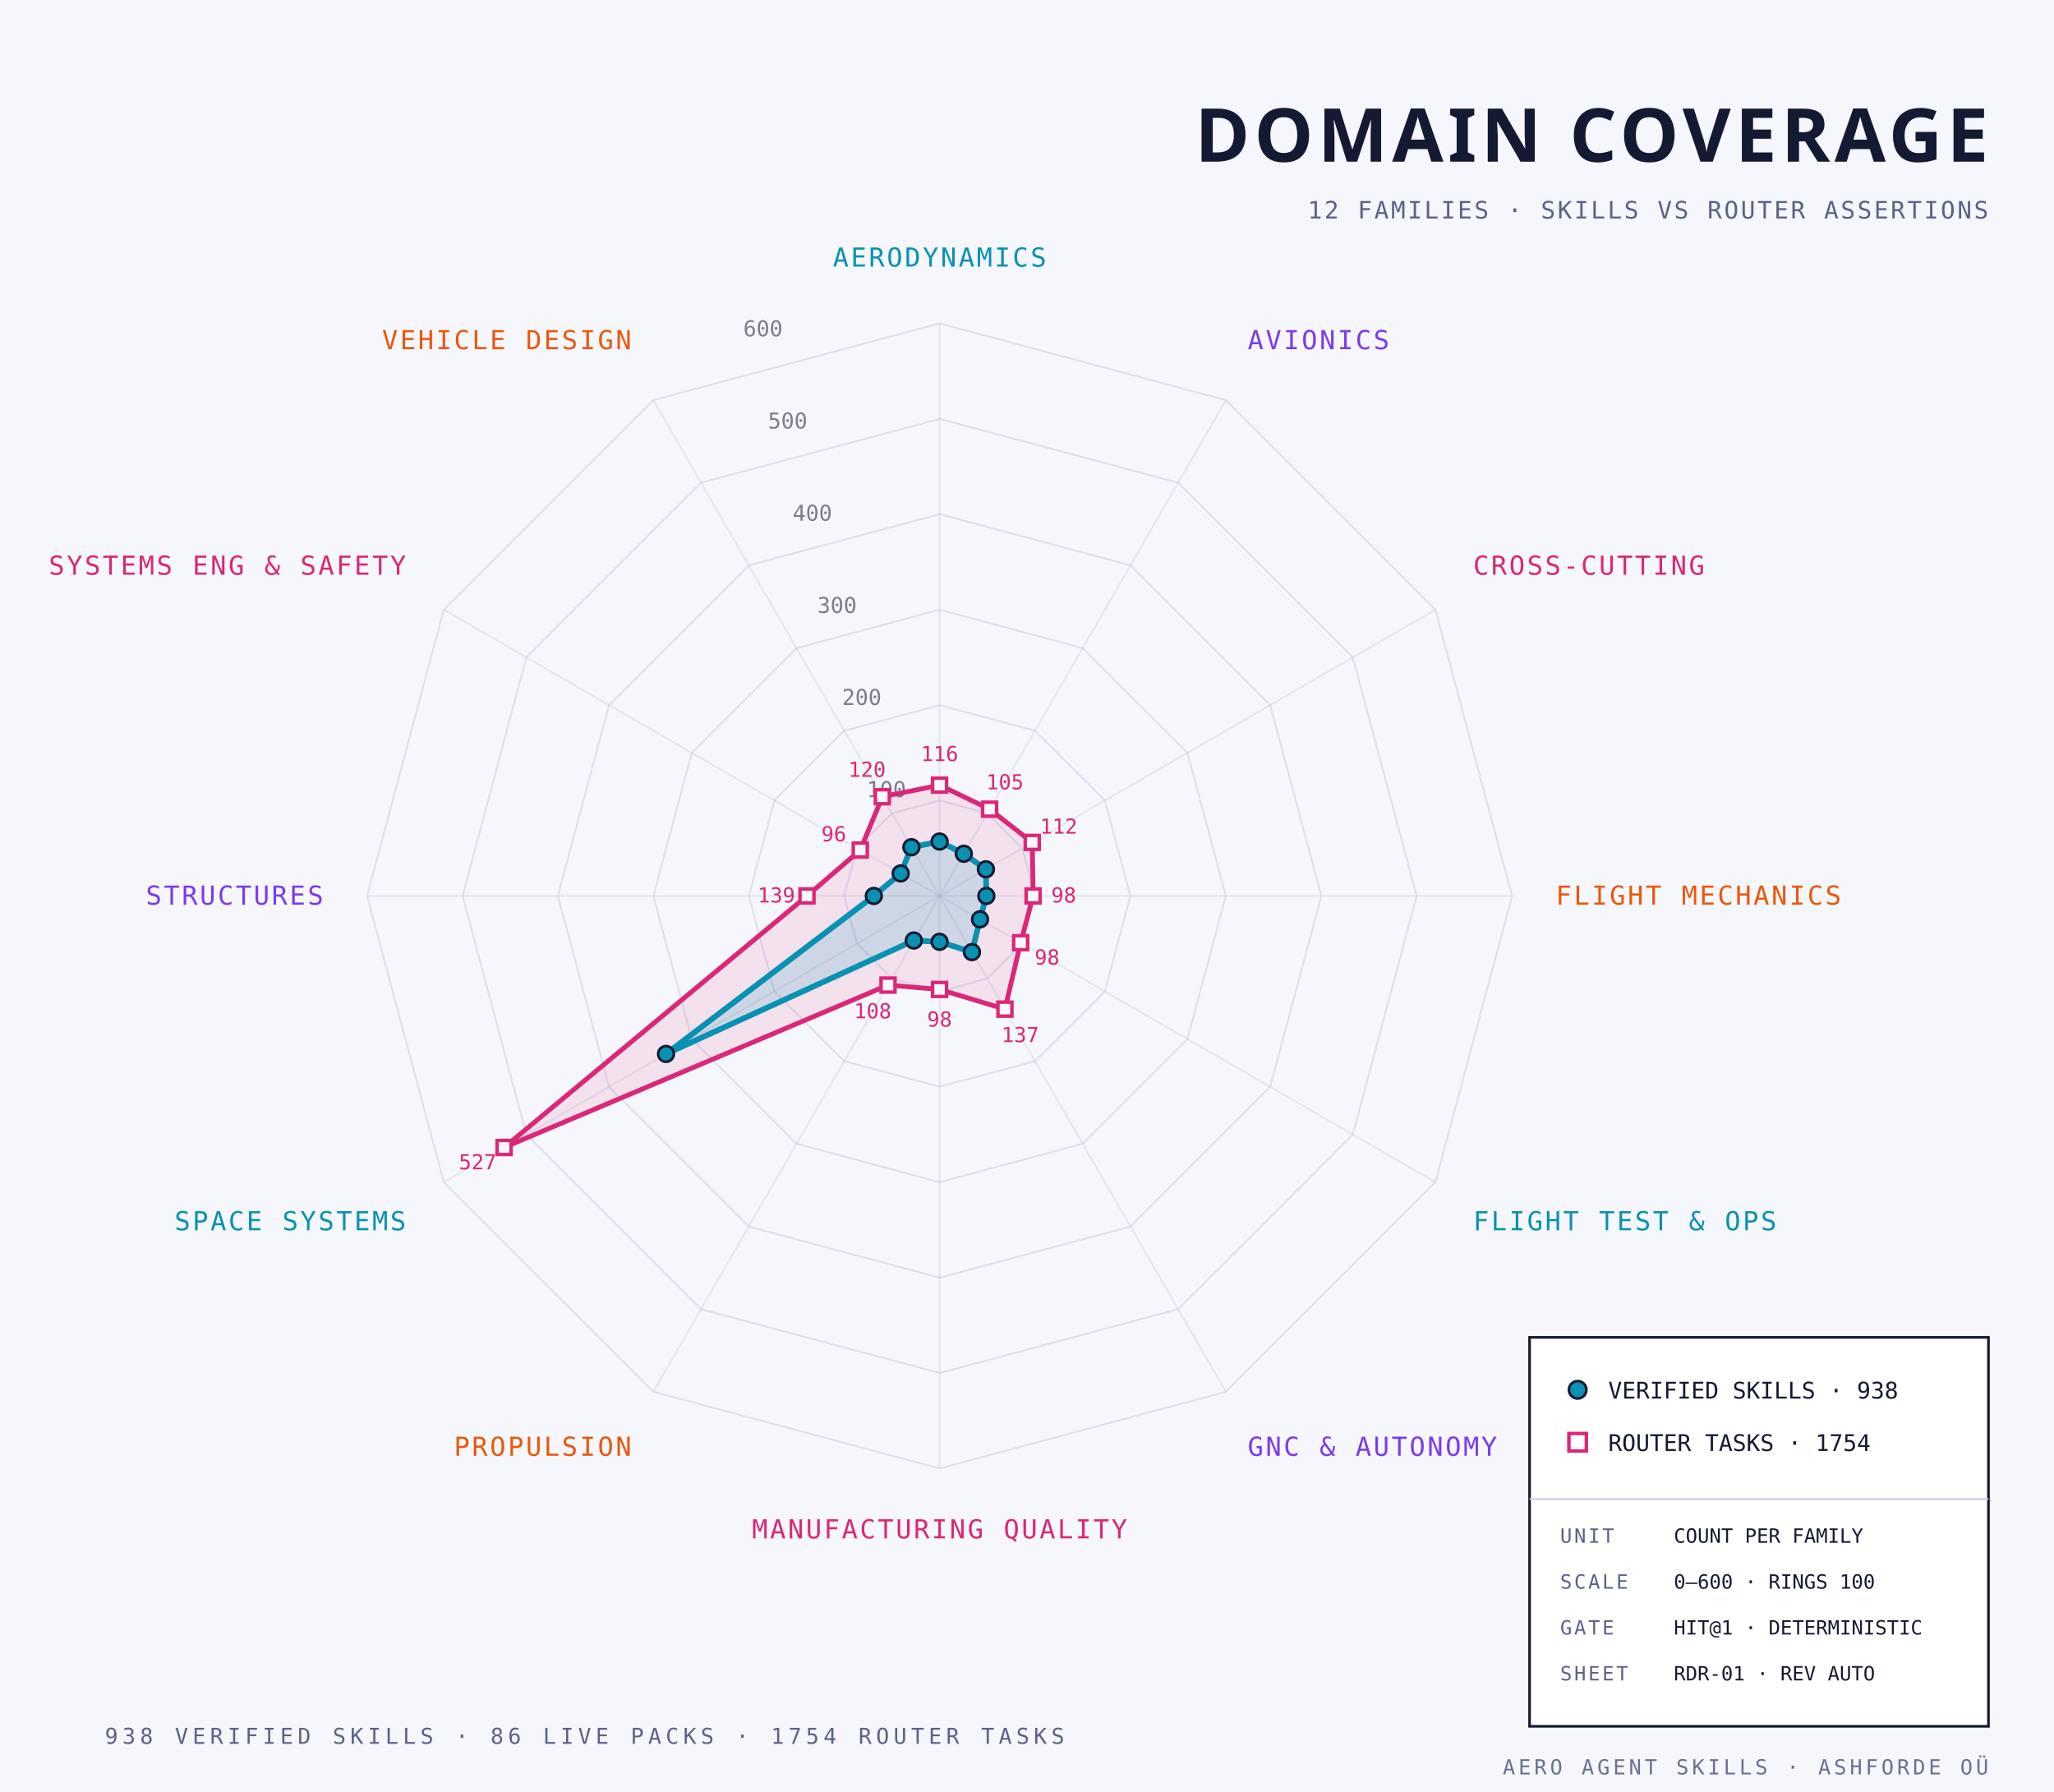
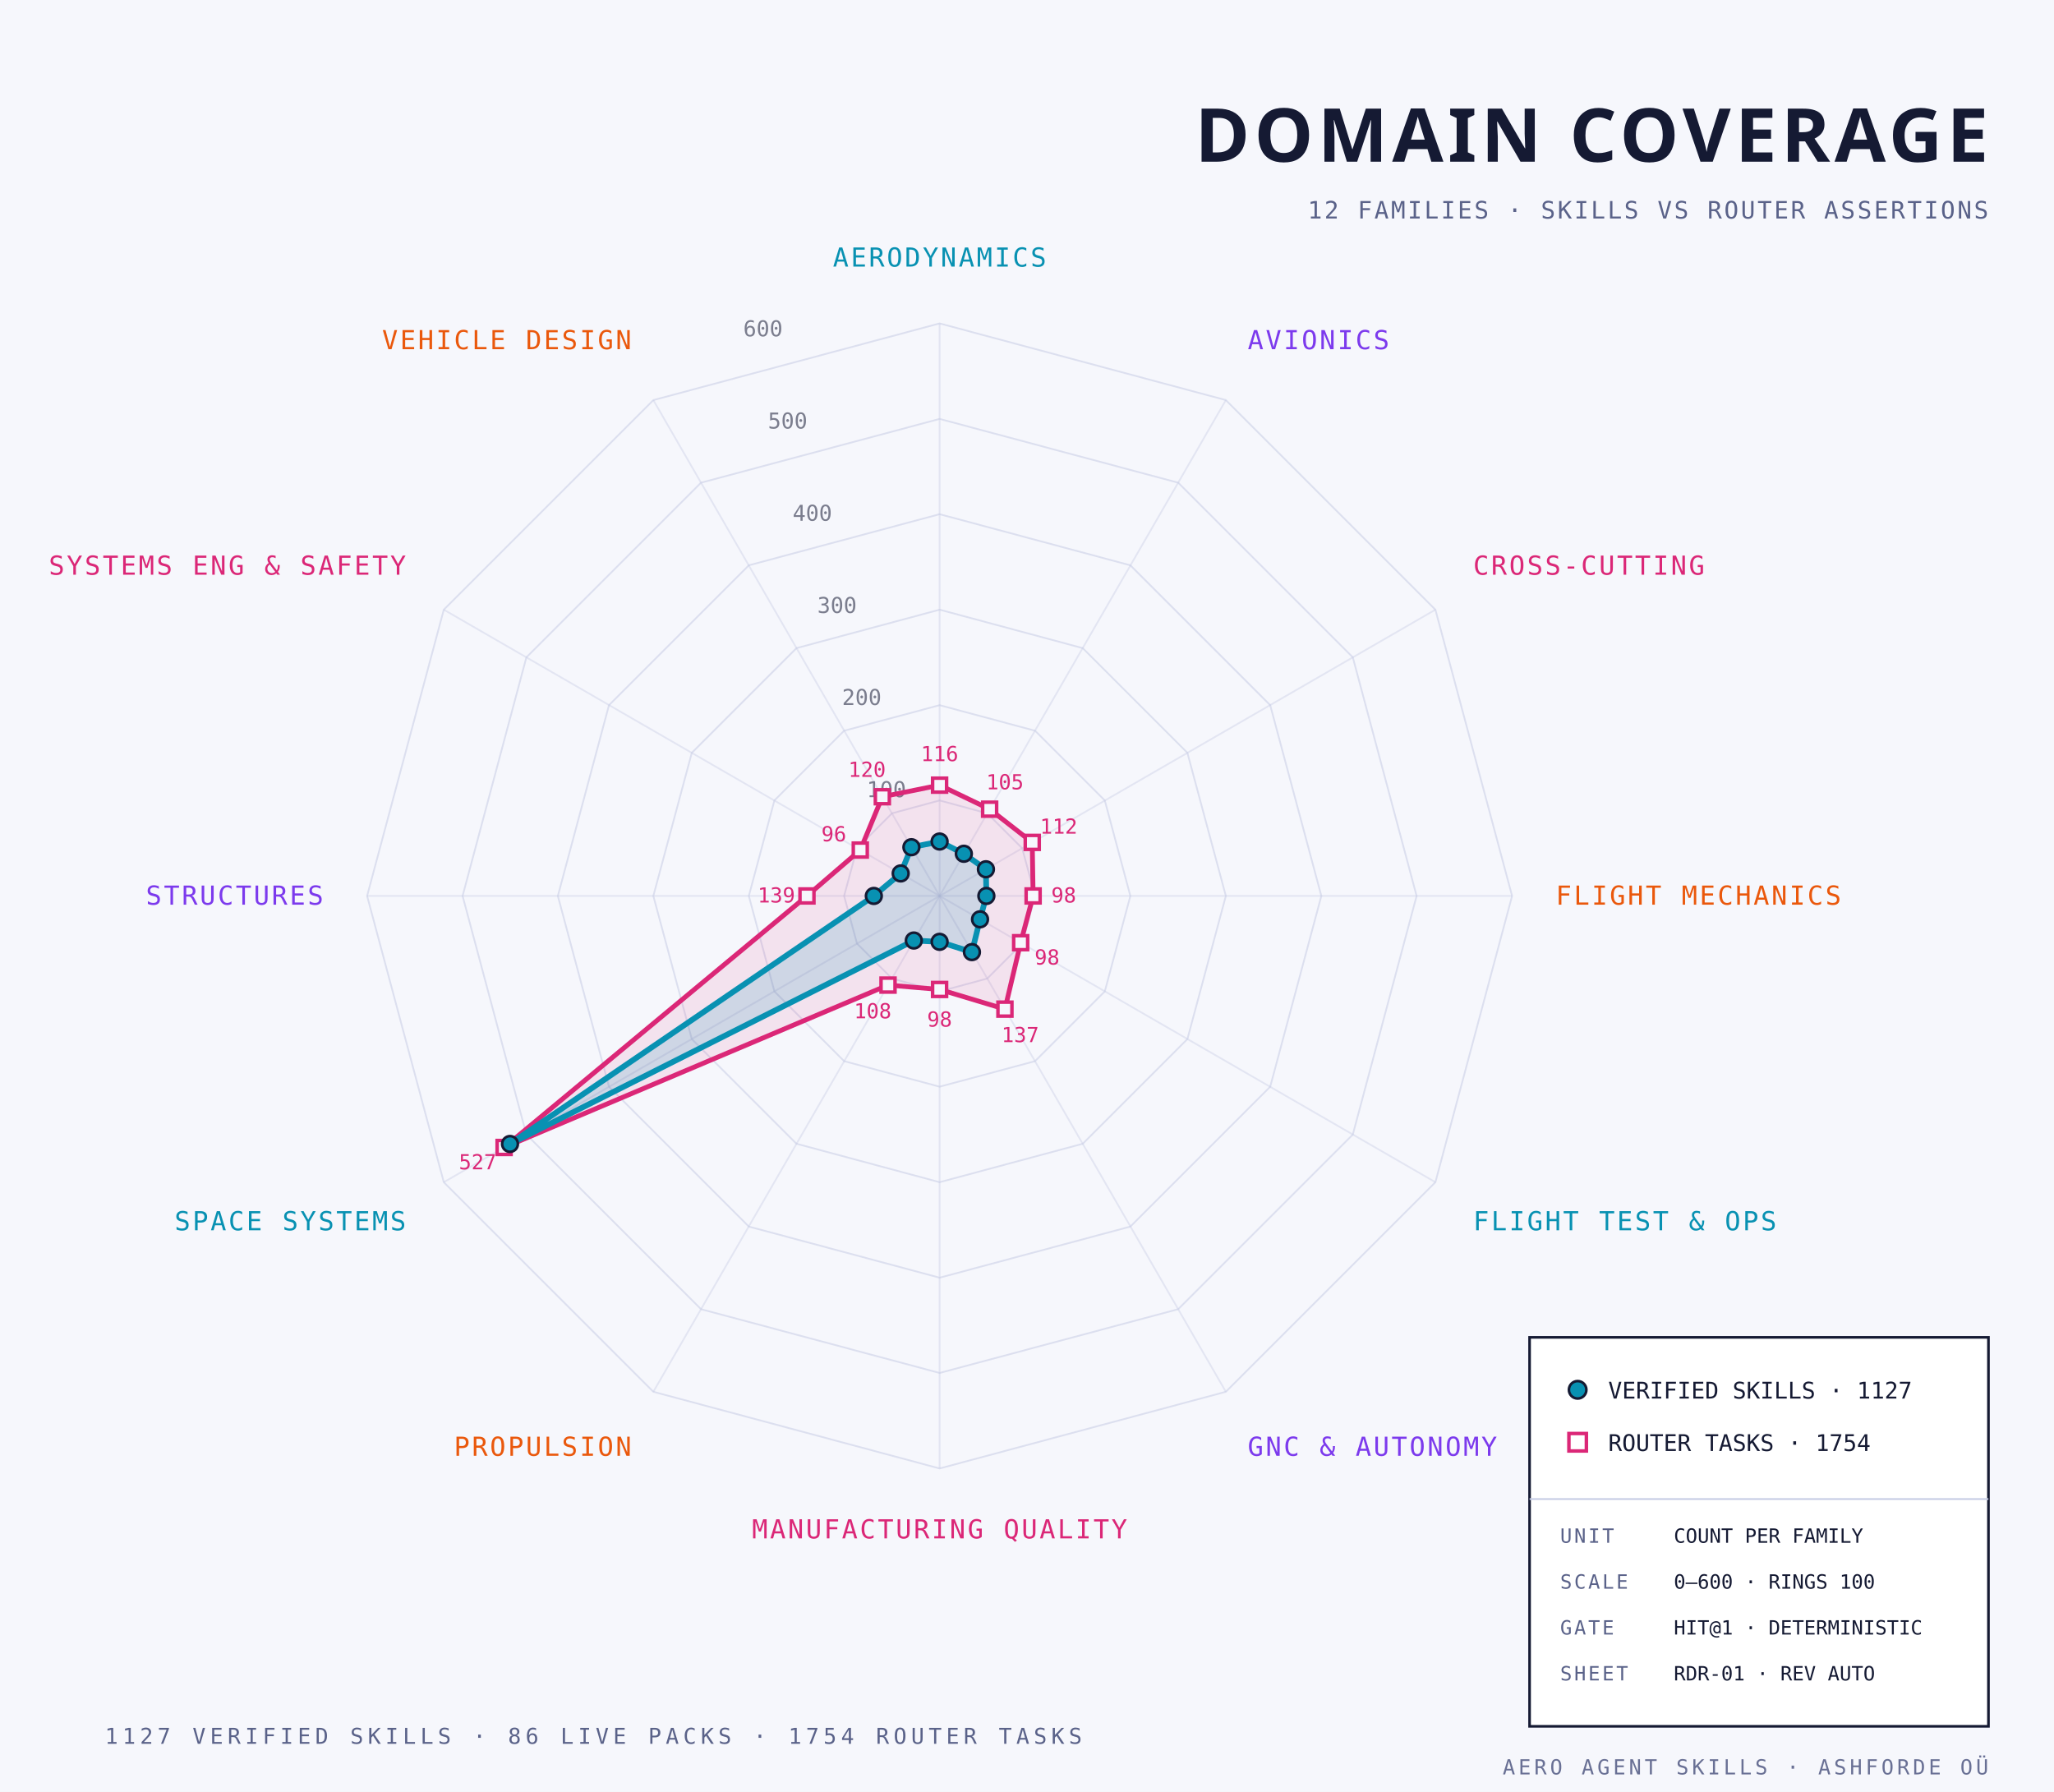
<svg xmlns="http://www.w3.org/2000/svg" width="940" height="820" viewBox="0 0 940 820">
  <style>
    .mono { font-family: "JetBrains Mono", "IBM Plex Mono", "Menlo", monospace; }
    .cond { font-family: "Barlow Condensed", "DIN Condensed", "Arial Narrow", sans-serif; font-weight: 700; text-transform: uppercase; }
    .serif { font-family: "Instrument Serif", Georgia, serif; font-style: italic; }
  </style>
  <rect width="940" height="820" fill="#f6f7fc" />
  <polygon points="430.0,366.3 451.8,372.2 467.8,388.2 473.7,410.0 467.8,431.8 451.8,447.8 430.0,453.7 408.2,447.8 392.2,431.8 386.3,410.0 392.2,388.2 408.2,372.2" fill="none" stroke="#c6cce4" stroke-width="0.8" stroke-opacity="0.55" />
  <polygon points="430.0,322.7 473.7,334.4 505.6,366.3 517.3,410.0 505.6,453.7 473.7,485.6 430.0,497.3 386.3,485.6 354.4,453.7 342.7,410.0 354.4,366.3 386.3,334.4" fill="none" stroke="#c6cce4" stroke-width="0.8" stroke-opacity="0.55" />
  <polygon points="430.0,279.0 495.5,296.6 543.4,344.5 561.0,410.0 543.4,475.5 495.5,523.4 430.0,541.0 364.5,523.4 316.6,475.5 299.0,410.0 316.6,344.5 364.5,296.6" fill="none" stroke="#c6cce4" stroke-width="0.8" stroke-opacity="0.55" />
  <polygon points="430.0,235.3 517.3,258.7 581.3,322.7 604.7,410.0 581.3,497.3 517.3,561.3 430.0,584.7 342.7,561.3 278.7,497.3 255.3,410.0 278.7,322.7 342.7,258.7" fill="none" stroke="#c6cce4" stroke-width="0.8" stroke-opacity="0.55" />
  <polygon points="430.0,191.7 539.2,220.9 619.1,300.8 648.3,410.0 619.1,519.2 539.2,599.1 430.0,628.3 320.8,599.1 240.9,519.2 211.7,410.0 240.9,300.8 320.8,220.9" fill="none" stroke="#c6cce4" stroke-width="0.8" stroke-opacity="0.55" />
  <polygon points="430.0,148.0 561.0,183.1 656.9,279.0 692.0,410.0 656.9,541.0 561.0,636.9 430.0,672.0 299.0,636.9 203.1,541.0 168.0,410.0 203.1,279.0 299.0,183.1" fill="none" stroke="#c6cce4" stroke-width="0.8" stroke-opacity="0.55" />
  <line x1="430" y1="410" x2="430.0" y2="148.0" stroke="#c6cce4" stroke-width="0.8" stroke-opacity="0.4" />
  <line x1="430" y1="410" x2="561.0" y2="183.1" stroke="#c6cce4" stroke-width="0.8" stroke-opacity="0.4" />
  <line x1="430" y1="410" x2="656.9" y2="279.0" stroke="#c6cce4" stroke-width="0.8" stroke-opacity="0.4" />
  <line x1="430" y1="410" x2="692.0" y2="410.0" stroke="#c6cce4" stroke-width="0.8" stroke-opacity="0.4" />
  <line x1="430" y1="410" x2="656.9" y2="541.0" stroke="#c6cce4" stroke-width="0.8" stroke-opacity="0.4" />
  <line x1="430" y1="410" x2="561.0" y2="636.9" stroke="#c6cce4" stroke-width="0.8" stroke-opacity="0.4" />
  <line x1="430" y1="410" x2="430.0" y2="672.0" stroke="#c6cce4" stroke-width="0.8" stroke-opacity="0.4" />
  <line x1="430" y1="410" x2="299.0" y2="636.9" stroke="#c6cce4" stroke-width="0.8" stroke-opacity="0.4" />
  <line x1="430" y1="410" x2="203.1" y2="541.0" stroke="#c6cce4" stroke-width="0.8" stroke-opacity="0.4" />
  <line x1="430" y1="410" x2="168.0" y2="410.0" stroke="#c6cce4" stroke-width="0.8" stroke-opacity="0.4" />
  <line x1="430" y1="410" x2="203.1" y2="279.0" stroke="#c6cce4" stroke-width="0.8" stroke-opacity="0.4" />
  <line x1="430" y1="410" x2="299.0" y2="183.1" stroke="#c6cce4" stroke-width="0.8" stroke-opacity="0.4" />
  <text class="mono" x="414.7" y="364.8" text-anchor="end" font-size="10" fill="#151a33" opacity="0.55">100</text>
  <text class="mono" x="403.4" y="322.6" text-anchor="end" font-size="10" fill="#151a33" opacity="0.55">200</text>
  <text class="mono" x="392.1" y="280.5" text-anchor="end" font-size="10" fill="#151a33" opacity="0.55">300</text>
  <text class="mono" x="380.8" y="238.3" text-anchor="end" font-size="10" fill="#151a33" opacity="0.55">400</text>
  <text class="mono" x="369.5" y="196.1" text-anchor="end" font-size="10" fill="#151a33" opacity="0.55">500</text>
  <text class="mono" x="358.2" y="153.9" text-anchor="end" font-size="10" fill="#151a33" opacity="0.55">600</text>
  <text class="mono" x="430.0" y="122.0" text-anchor="middle" font-size="12" fill="#0891b2" letter-spacing="1">AERODYNAMICS</text>
  <text class="mono" x="571.0" y="159.8" text-anchor="start" font-size="12" fill="#7c3aed" letter-spacing="1">AVIONICS</text>
  <text class="mono" x="674.2" y="263.0" text-anchor="start" font-size="12" fill="#db2777" letter-spacing="1">CROSS-CUTTING</text>
  <text class="mono" x="712.0" y="414.0" text-anchor="start" font-size="12" fill="#ea580c" letter-spacing="1">FLIGHT MECHANICS</text>
  <text class="mono" x="674.2" y="563.0" text-anchor="start" font-size="12" fill="#0891b2" letter-spacing="1">FLIGHT TEST &amp; OPS</text>
  <text class="mono" x="571.0" y="666.2" text-anchor="start" font-size="12" fill="#7c3aed" letter-spacing="1">GNC &amp; AUTONOMY</text>
  <text class="mono" x="430.0" y="704.0" text-anchor="middle" font-size="12" fill="#db2777" letter-spacing="1">MANUFACTURING QUALITY</text>
  <text class="mono" x="289.0" y="666.2" text-anchor="end" font-size="12" fill="#ea580c" letter-spacing="1">PROPULSION</text>
  <text class="mono" x="185.8" y="563.0" text-anchor="end" font-size="12" fill="#0891b2" letter-spacing="1">SPACE SYSTEMS</text>
  <text class="mono" x="148.0" y="414.0" text-anchor="end" font-size="12" fill="#7c3aed" letter-spacing="1">STRUCTURES</text>
  <text class="mono" x="185.8" y="263.0" text-anchor="end" font-size="12" fill="#db2777" letter-spacing="1">SYSTEMS ENG &amp; SAFETY</text>
  <text class="mono" x="289.0" y="159.8" text-anchor="end" font-size="12" fill="#ea580c" letter-spacing="1">VEHICLE DESIGN</text>
  <polygon points="430.0,359.3 452.9,370.3 472.4,385.5 472.8,410.0 467.1,431.4 459.9,461.8 430.0,452.8 406.4,450.8 230.7,525.1 369.3,410.0 393.7,389.0 403.8,364.6" fill="#db2777" fill-opacity="0.10" stroke="#db2777" stroke-width="2.2" />
  <rect x="426.8" y="356.1" width="6.4" height="6.4" fill="#f6f7fc" stroke="#db2777" stroke-width="1.6" />
  <rect x="449.7" y="367.1" width="6.4" height="6.4" fill="#f6f7fc" stroke="#db2777" stroke-width="1.6" />
  <rect x="469.2" y="382.3" width="6.4" height="6.4" fill="#f6f7fc" stroke="#db2777" stroke-width="1.6" />
  <rect x="469.6" y="406.8" width="6.4" height="6.4" fill="#f6f7fc" stroke="#db2777" stroke-width="1.6" />
  <rect x="463.9" y="428.2" width="6.4" height="6.4" fill="#f6f7fc" stroke="#db2777" stroke-width="1.6" />
  <rect x="456.7" y="458.6" width="6.4" height="6.4" fill="#f6f7fc" stroke="#db2777" stroke-width="1.6" />
  <rect x="426.8" y="449.6" width="6.4" height="6.4" fill="#f6f7fc" stroke="#db2777" stroke-width="1.6" />
  <rect x="403.2" y="447.6" width="6.4" height="6.4" fill="#f6f7fc" stroke="#db2777" stroke-width="1.6" />
  <rect x="227.5" y="521.9" width="6.4" height="6.4" fill="#f6f7fc" stroke="#db2777" stroke-width="1.6" />
  <rect x="366.1" y="406.8" width="6.4" height="6.4" fill="#f6f7fc" stroke="#db2777" stroke-width="1.6" />
  <rect x="390.5" y="385.8" width="6.4" height="6.4" fill="#f6f7fc" stroke="#db2777" stroke-width="1.6" />
  <rect x="400.6" y="361.4" width="6.4" height="6.4" fill="#f6f7fc" stroke="#db2777" stroke-width="1.6" />
-   <polygon points="430.0,385.1 441.1,390.7 451.2,397.8 451.4,410.0 448.5,420.7 444.8,435.7 430.0,431.0 418.2,430.4 304.8,482.3 399.9,410.0 412.2,399.7 417.1,387.7" fill="#0891b2" fill-opacity="0.16" stroke="#0891b2" stroke-width="2.6" />
+   <polygon points="430.0,385.1 441.1,390.7 451.2,397.8 451.4,410.0 448.5,420.7 444.8,435.7 430.0,431.0 418.2,430.4 233.4,523.5 399.9,410.0 412.2,399.7 417.1,387.7" fill="#0891b2" fill-opacity="0.16" stroke="#0891b2" stroke-width="2.6" />
  <circle cx="430.0" cy="385.1" r="3.6" fill="#0891b2" stroke="#151a33" stroke-width="1.2" />
  <circle cx="441.1" cy="390.7" r="3.6" fill="#0891b2" stroke="#151a33" stroke-width="1.2" />
  <circle cx="451.2" cy="397.8" r="3.6" fill="#0891b2" stroke="#151a33" stroke-width="1.2" />
  <circle cx="451.4" cy="410.0" r="3.6" fill="#0891b2" stroke="#151a33" stroke-width="1.2" />
  <circle cx="448.5" cy="420.7" r="3.6" fill="#0891b2" stroke="#151a33" stroke-width="1.2" />
  <circle cx="444.8" cy="435.7" r="3.6" fill="#0891b2" stroke="#151a33" stroke-width="1.2" />
  <circle cx="430.0" cy="431.0" r="3.6" fill="#0891b2" stroke="#151a33" stroke-width="1.2" />
  <circle cx="418.2" cy="430.4" r="3.6" fill="#0891b2" stroke="#151a33" stroke-width="1.2" />
-   <circle cx="304.8" cy="482.3" r="3.6" fill="#0891b2" stroke="#151a33" stroke-width="1.2" />
+   <circle cx="233.4" cy="523.5" r="3.6" fill="#0891b2" stroke="#151a33" stroke-width="1.2" />
  <circle cx="399.9" cy="410.0" r="3.6" fill="#0891b2" stroke="#151a33" stroke-width="1.2" />
  <circle cx="412.2" cy="399.7" r="3.6" fill="#0891b2" stroke="#151a33" stroke-width="1.2" />
  <circle cx="417.1" cy="387.7" r="3.6" fill="#0891b2" stroke="#151a33" stroke-width="1.2" />
  <text class="mono" x="430.0" y="348.3" text-anchor="middle" font-size="9.5" fill="#db2777">116</text>
  <text class="mono" x="459.9" y="361.2" text-anchor="middle" font-size="9.5" fill="#db2777">105</text>
  <text class="mono" x="484.5" y="381.5" text-anchor="middle" font-size="9.5" fill="#db2777">112</text>
  <text class="mono" x="486.8" y="413.0" text-anchor="middle" font-size="9.5" fill="#db2777">98</text>
  <text class="mono" x="479.2" y="441.4" text-anchor="middle" font-size="9.5" fill="#db2777">98</text>
  <text class="mono" x="466.9" y="476.9" text-anchor="middle" font-size="9.5" fill="#db2777">137</text>
  <text class="mono" x="430.0" y="469.8" text-anchor="middle" font-size="9.5" fill="#db2777">98</text>
  <text class="mono" x="399.4" y="466.0" text-anchor="middle" font-size="9.5" fill="#db2777">108</text>
  <text class="mono" x="218.6" y="535.1" text-anchor="middle" font-size="9.5" fill="#db2777">527</text>
  <text class="mono" x="355.3" y="413.0" text-anchor="middle" font-size="9.5" fill="#db2777">139</text>
  <text class="mono" x="381.6" y="385.0" text-anchor="middle" font-size="9.5" fill="#db2777">96</text>
  <text class="mono" x="396.8" y="355.5" text-anchor="middle" font-size="9.5" fill="#db2777">120</text>
  <text class="cond" x="910.0" y="74.0" text-anchor="end" font-size="34" fill="#151a33" letter-spacing="2">DOMAIN COVERAGE</text>
  <text class="mono" x="910.0" y="100.0" text-anchor="end" font-size="11" fill="#5a6289" letter-spacing="1">12 FAMILIES · SKILLS VS ROUTER ASSERTIONS</text>
  <rect x="700" y="612" width="210" height="178" fill="#ffffff" stroke="#151a33" stroke-width="1.2" />
  <line x1="700" y1="686" x2="910" y2="686" stroke="#c6cce4" stroke-width="0.8" />
  <circle cx="722" cy="636" r="4" fill="#0891b2" stroke="#151a33" stroke-width="1.2" />
-   <text class="mono" x="736.0" y="640.0" text-anchor="start" font-size="10.5" fill="#151a33">VERIFIED SKILLS · 938</text>
+   <text class="mono" x="736.0" y="640.0" text-anchor="start" font-size="10.5" fill="#151a33">VERIFIED SKILLS · 1127</text>
  <rect x="718" y="656" width="8" height="8" fill="none" stroke="#db2777" stroke-width="1.6" />
  <text class="mono" x="736.0" y="664.0" text-anchor="start" font-size="10.5" fill="#151a33">ROUTER TASKS · 1754</text>
  <text class="mono" x="714.0" y="706.0" text-anchor="start" font-size="9" fill="#5a6289" letter-spacing="1">UNIT</text>
  <text class="mono" x="766.0" y="706.0" text-anchor="start" font-size="9" fill="#151a33">COUNT PER FAMILY</text>
  <text class="mono" x="714.0" y="727.0" text-anchor="start" font-size="9" fill="#5a6289" letter-spacing="1">SCALE</text>
  <text class="mono" x="766.0" y="727.0" text-anchor="start" font-size="9" fill="#151a33">0–600 · RINGS 100</text>
  <text class="mono" x="714.0" y="748.0" text-anchor="start" font-size="9" fill="#5a6289" letter-spacing="1">GATE</text>
  <text class="mono" x="766.0" y="748.0" text-anchor="start" font-size="9" fill="#151a33">HIT@1 · DETERMINISTIC</text>
  <text class="mono" x="714.0" y="769.0" text-anchor="start" font-size="9" fill="#5a6289" letter-spacing="1">SHEET</text>
  <text class="mono" x="766.0" y="769.0" text-anchor="start" font-size="9" fill="#151a33">RDR-01 · REV AUTO</text>
-   <text class="mono" x="48.0" y="798.0" text-anchor="start" font-size="10" fill="#5a6289" letter-spacing="2">938 VERIFIED SKILLS · 86 LIVE PACKS · 1754 ROUTER TASKS</text>
+   <text class="mono" x="48.0" y="798.0" text-anchor="start" font-size="10" fill="#5a6289" letter-spacing="2">1127 VERIFIED SKILLS · 86 LIVE PACKS · 1754 ROUTER TASKS</text>
  <text class="mono" x="910.0" y="812.0" text-anchor="end" font-size="9.5" fill="#5a6289" letter-spacing="1.5" opacity="0.9">AERO AGENT SKILLS · ASHFORDE OÜ</text>
</svg>
